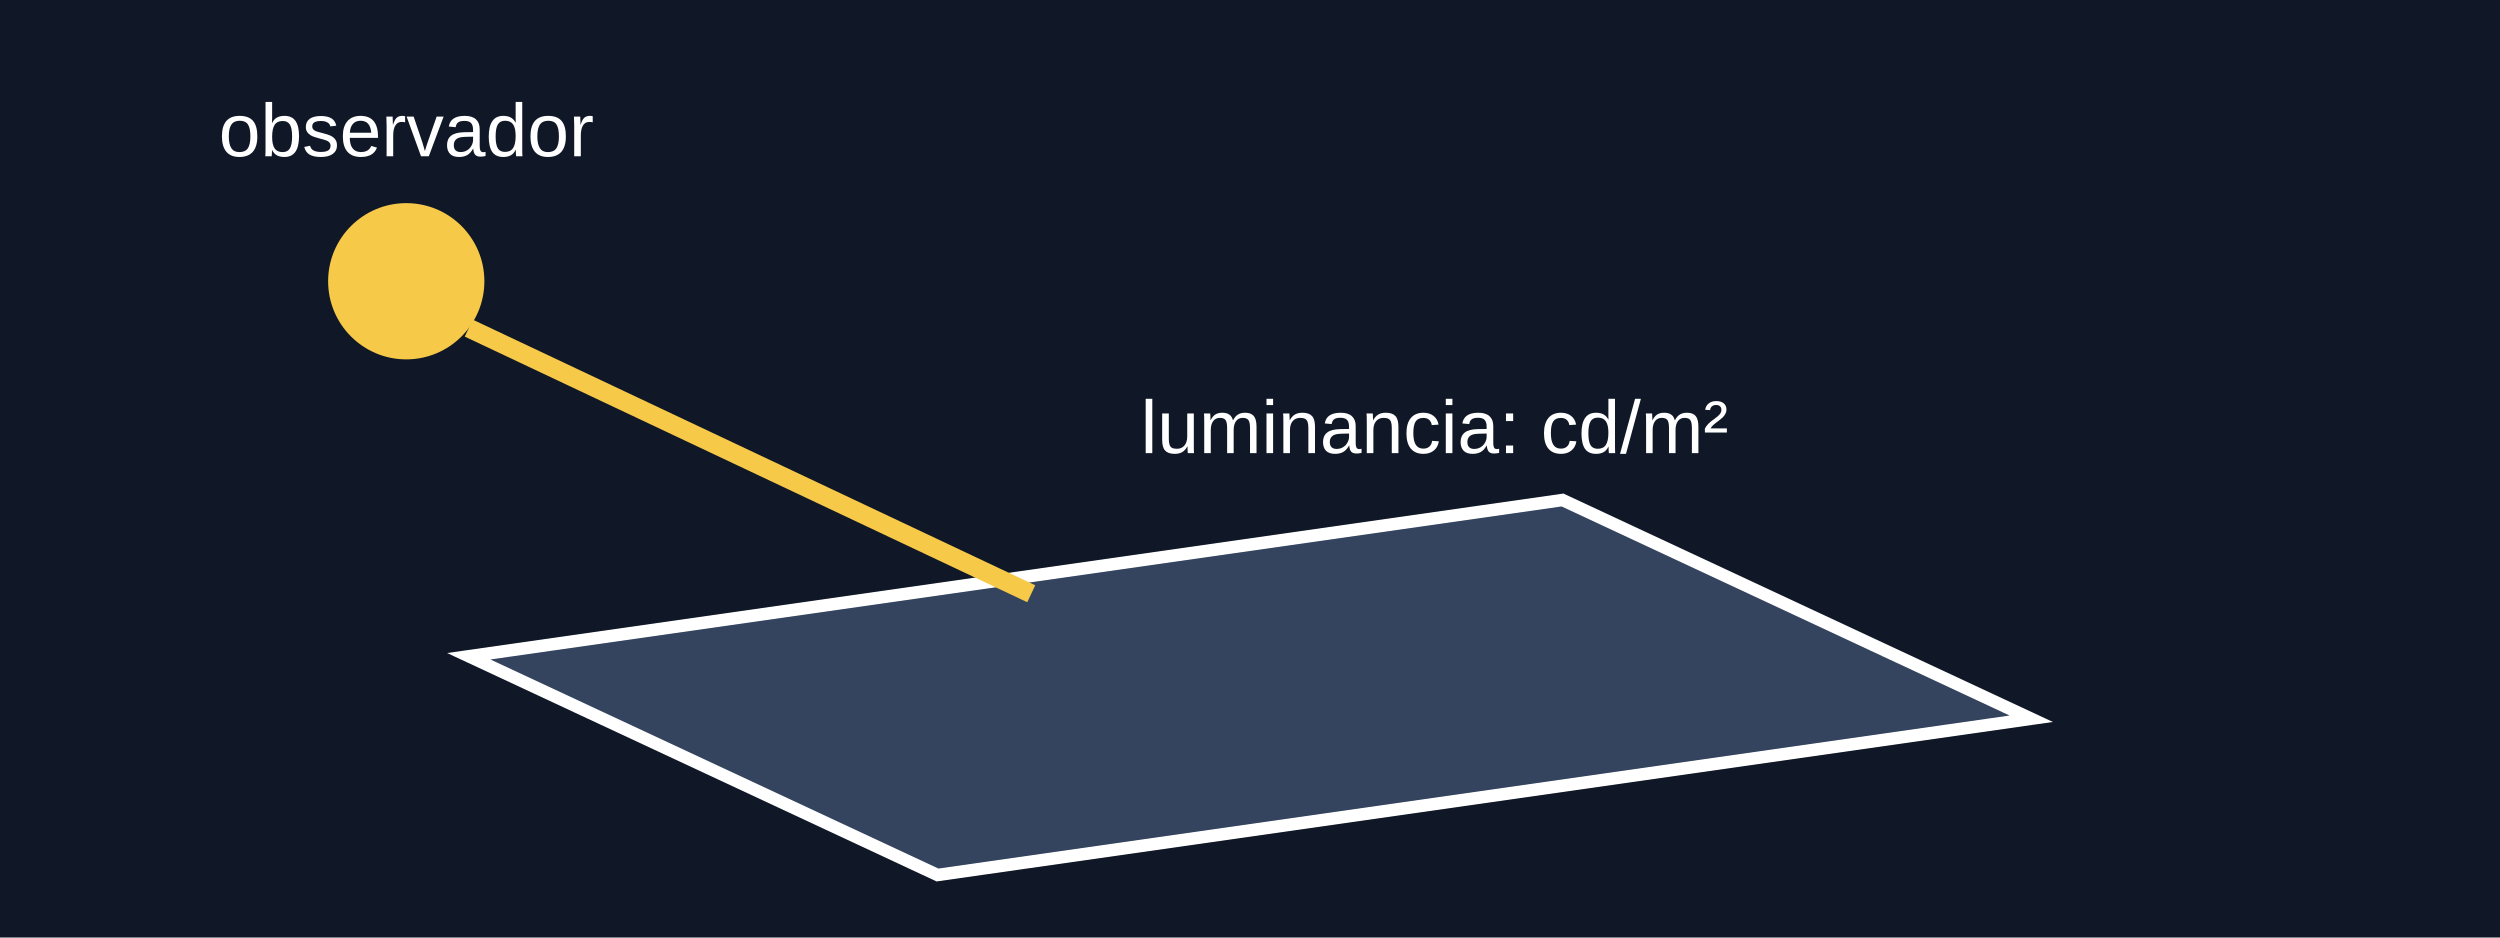
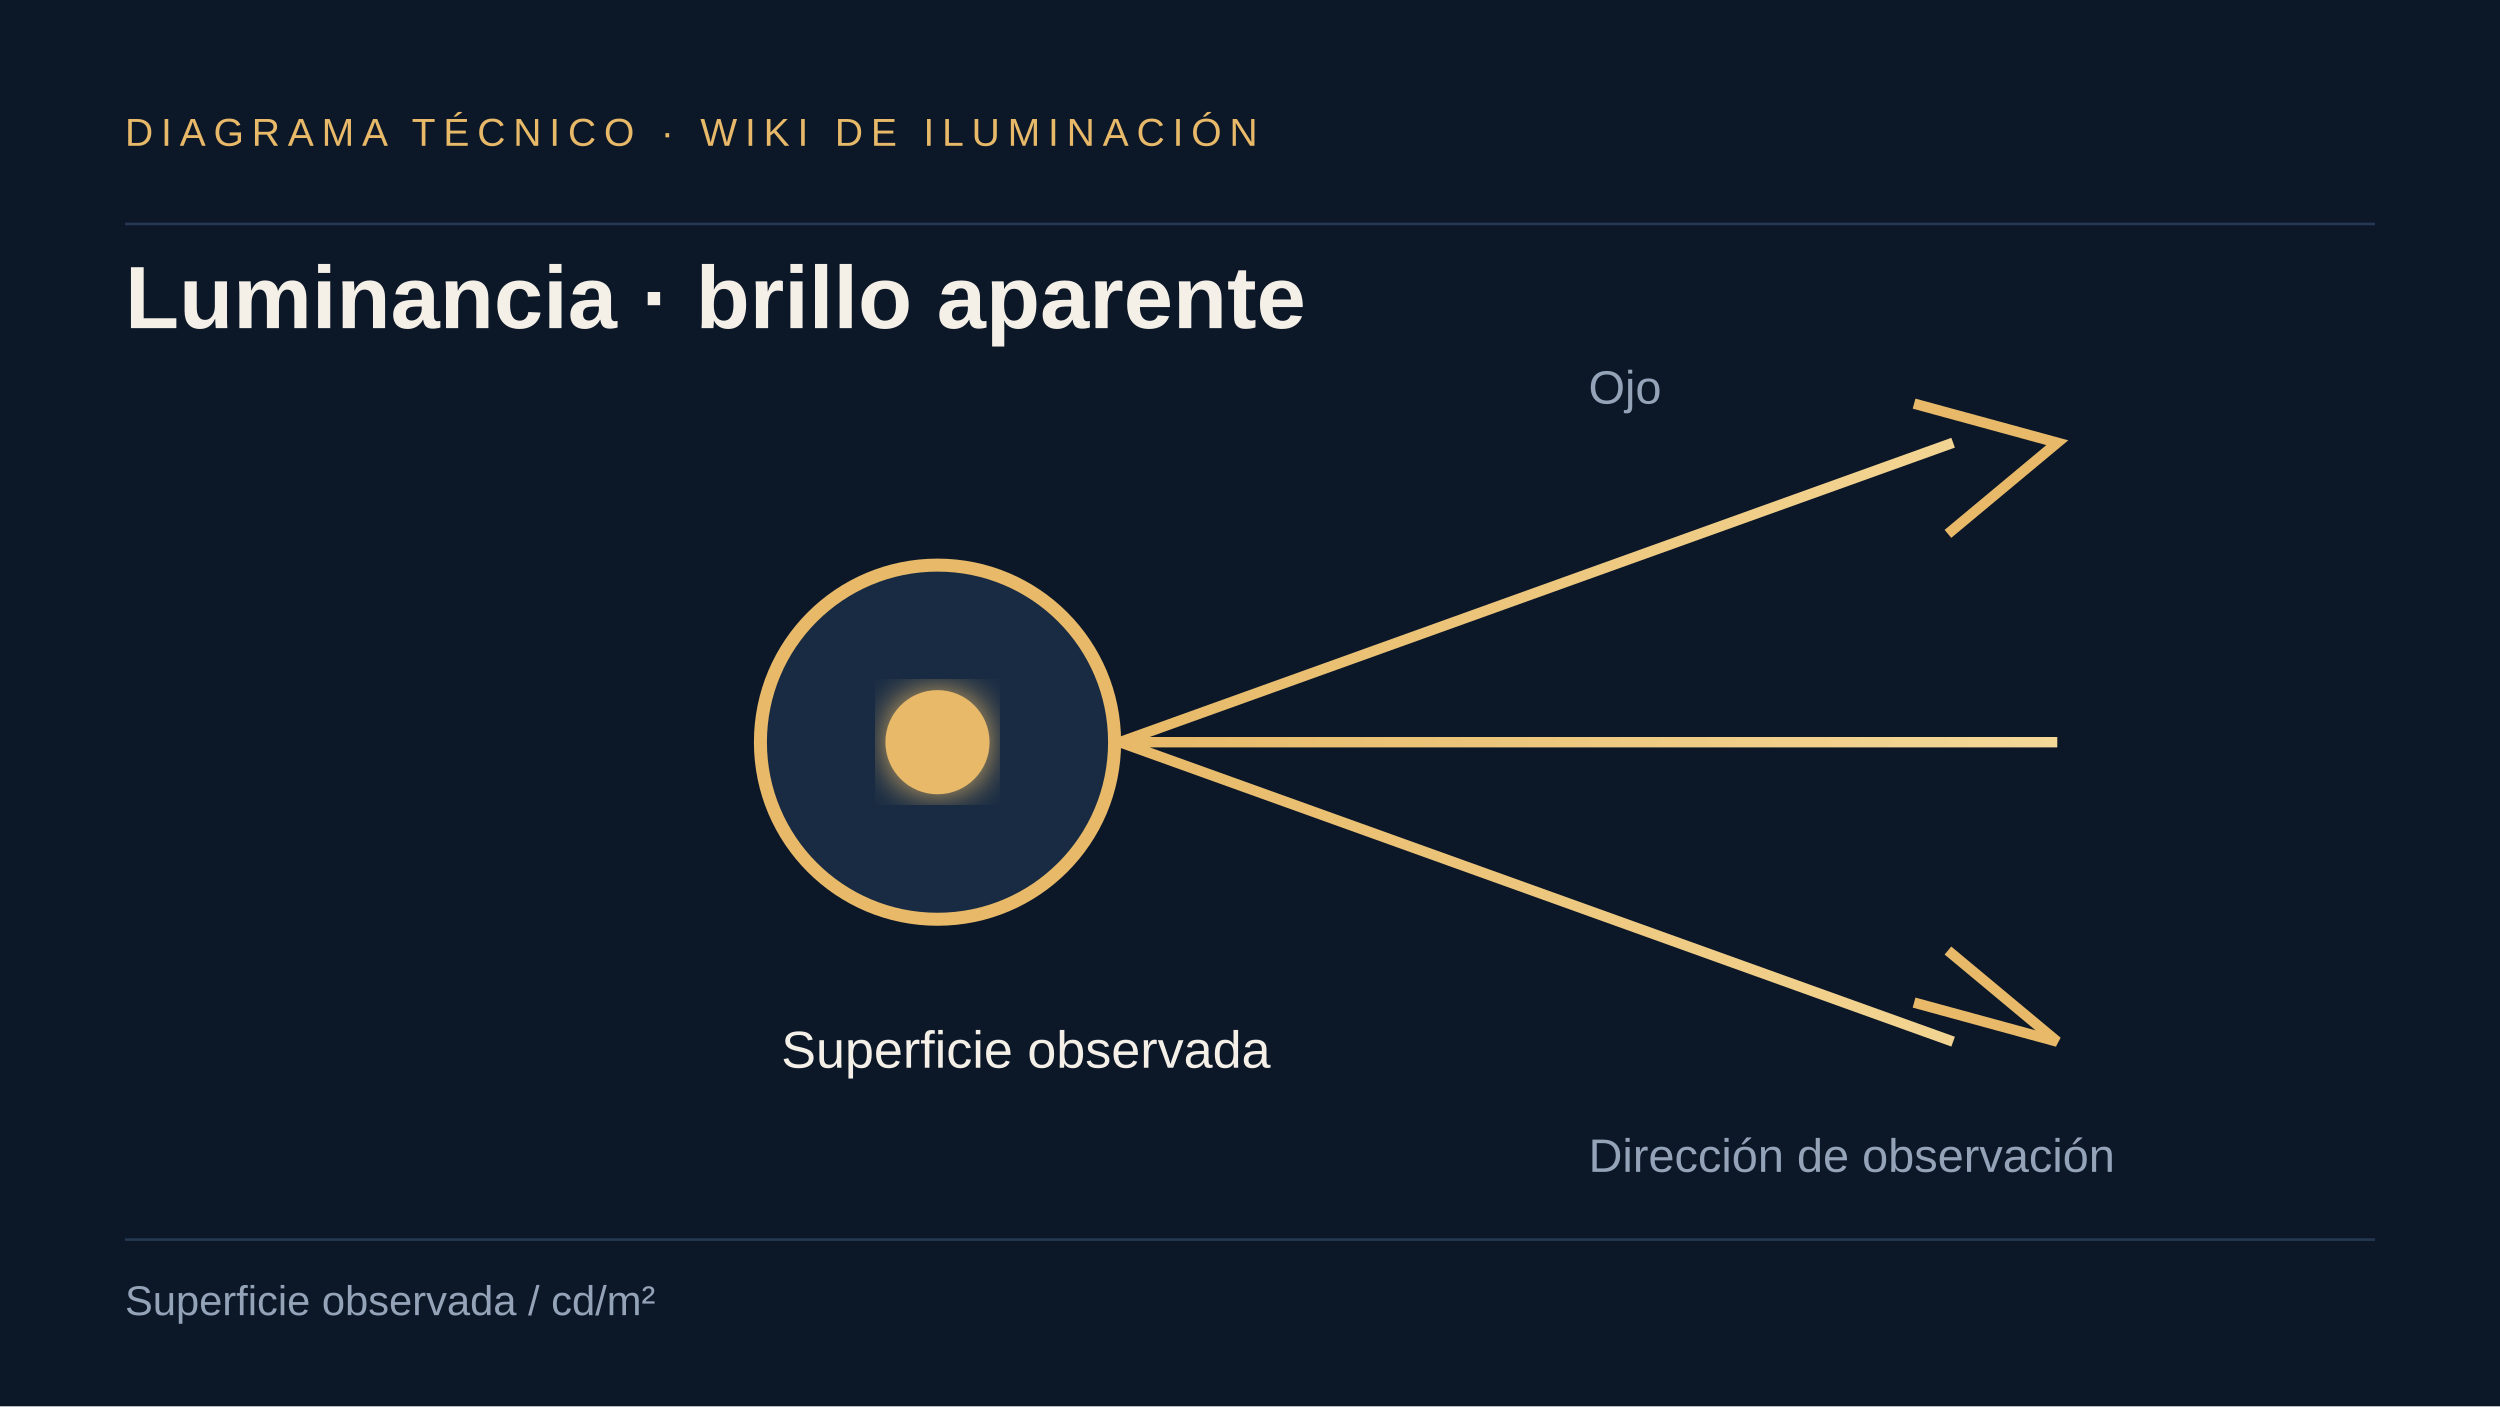
- <svg xmlns="http://www.w3.org/2000/svg" viewBox="0 0 800 300">
-   <rect width="800" height="300" fill="#101827" />
-   <path d="M150 210 500 160 650 230 300 280z" fill="#34445e" stroke="#fff" stroke-width="4" />
-   <circle cx="130" cy="90" r="25" fill="#f7c948" />
-   <path d="M150 105 330 190" stroke="#f7c948" stroke-width="6" />
-   <g fill="#fff" font-family="Arial" font-size="24">
-     <text x="70" y="50">observador</text>
-     <text x="365" y="145">luminancia: cd/m²</text>
-   </g>
+ <svg xmlns="http://www.w3.org/2000/svg" viewBox="0 0 960 540" role="img">
+   <defs>
+     <linearGradient id="g" x1="0" x2="1">
+       <stop stop-color="#e7b968" />
+       <stop offset="1" stop-color="#f4d898" />
+     </linearGradient>
+     <filter id="glow">
+       <feGaussianBlur stdDeviation="7" result="b" />
+       <feMerge>
+         <feMergeNode in="b" />
+         <feMergeNode in="SourceGraphic" />
+       </feMerge>
+     </filter>
+   </defs>
+   <rect width="960" height="540" fill="#0c1728" />
+   <path d="M48 86H912M48 476H912" stroke="#263852" />
+   <text x="48" y="56" fill="#e7b968" font-family="Arial,sans-serif" font-size="15" letter-spacing="3">DIAGRAMA TÉCNICO · WIKI DE ILUMINACIÓN</text>
+   <text x="48" y="126" fill="#f4f0e8" font-family="Arial,sans-serif" font-weight="700" font-size="34">Luminancia · brillo aparente</text>
+   <text x="48" y="505" fill="#94a3b8" font-family="Arial,sans-serif" font-size="16">Superficie observada  /  cd/m²</text>
+   <circle cx="360" cy="285" r="68" fill="#182b43" stroke="#e7b968" stroke-width="5" />
+   <circle cx="360" cy="285" r="20" fill="#e7b968" filter="url(#glow)" />
+   <path d="M430 285H790M430 285L750 170M430 285L750 400" stroke="url(#g)" stroke-width="4" fill="none" />
+   <path d="M735 155l55 15-42 35M735 385l55 15-42-35" fill="none" stroke="#e7b968" stroke-width="4" />
+   <text x="300" y="410" fill="#f4f0e8" font-family="Arial" font-size="20">Superficie observada</text>
+   <text x="610" y="155" fill="#94a3b8" font-family="Arial" font-size="18">Ojo</text>
+   <text x="610" y="450" fill="#94a3b8" font-family="Arial" font-size="18">Dirección de observación</text>
</svg>
